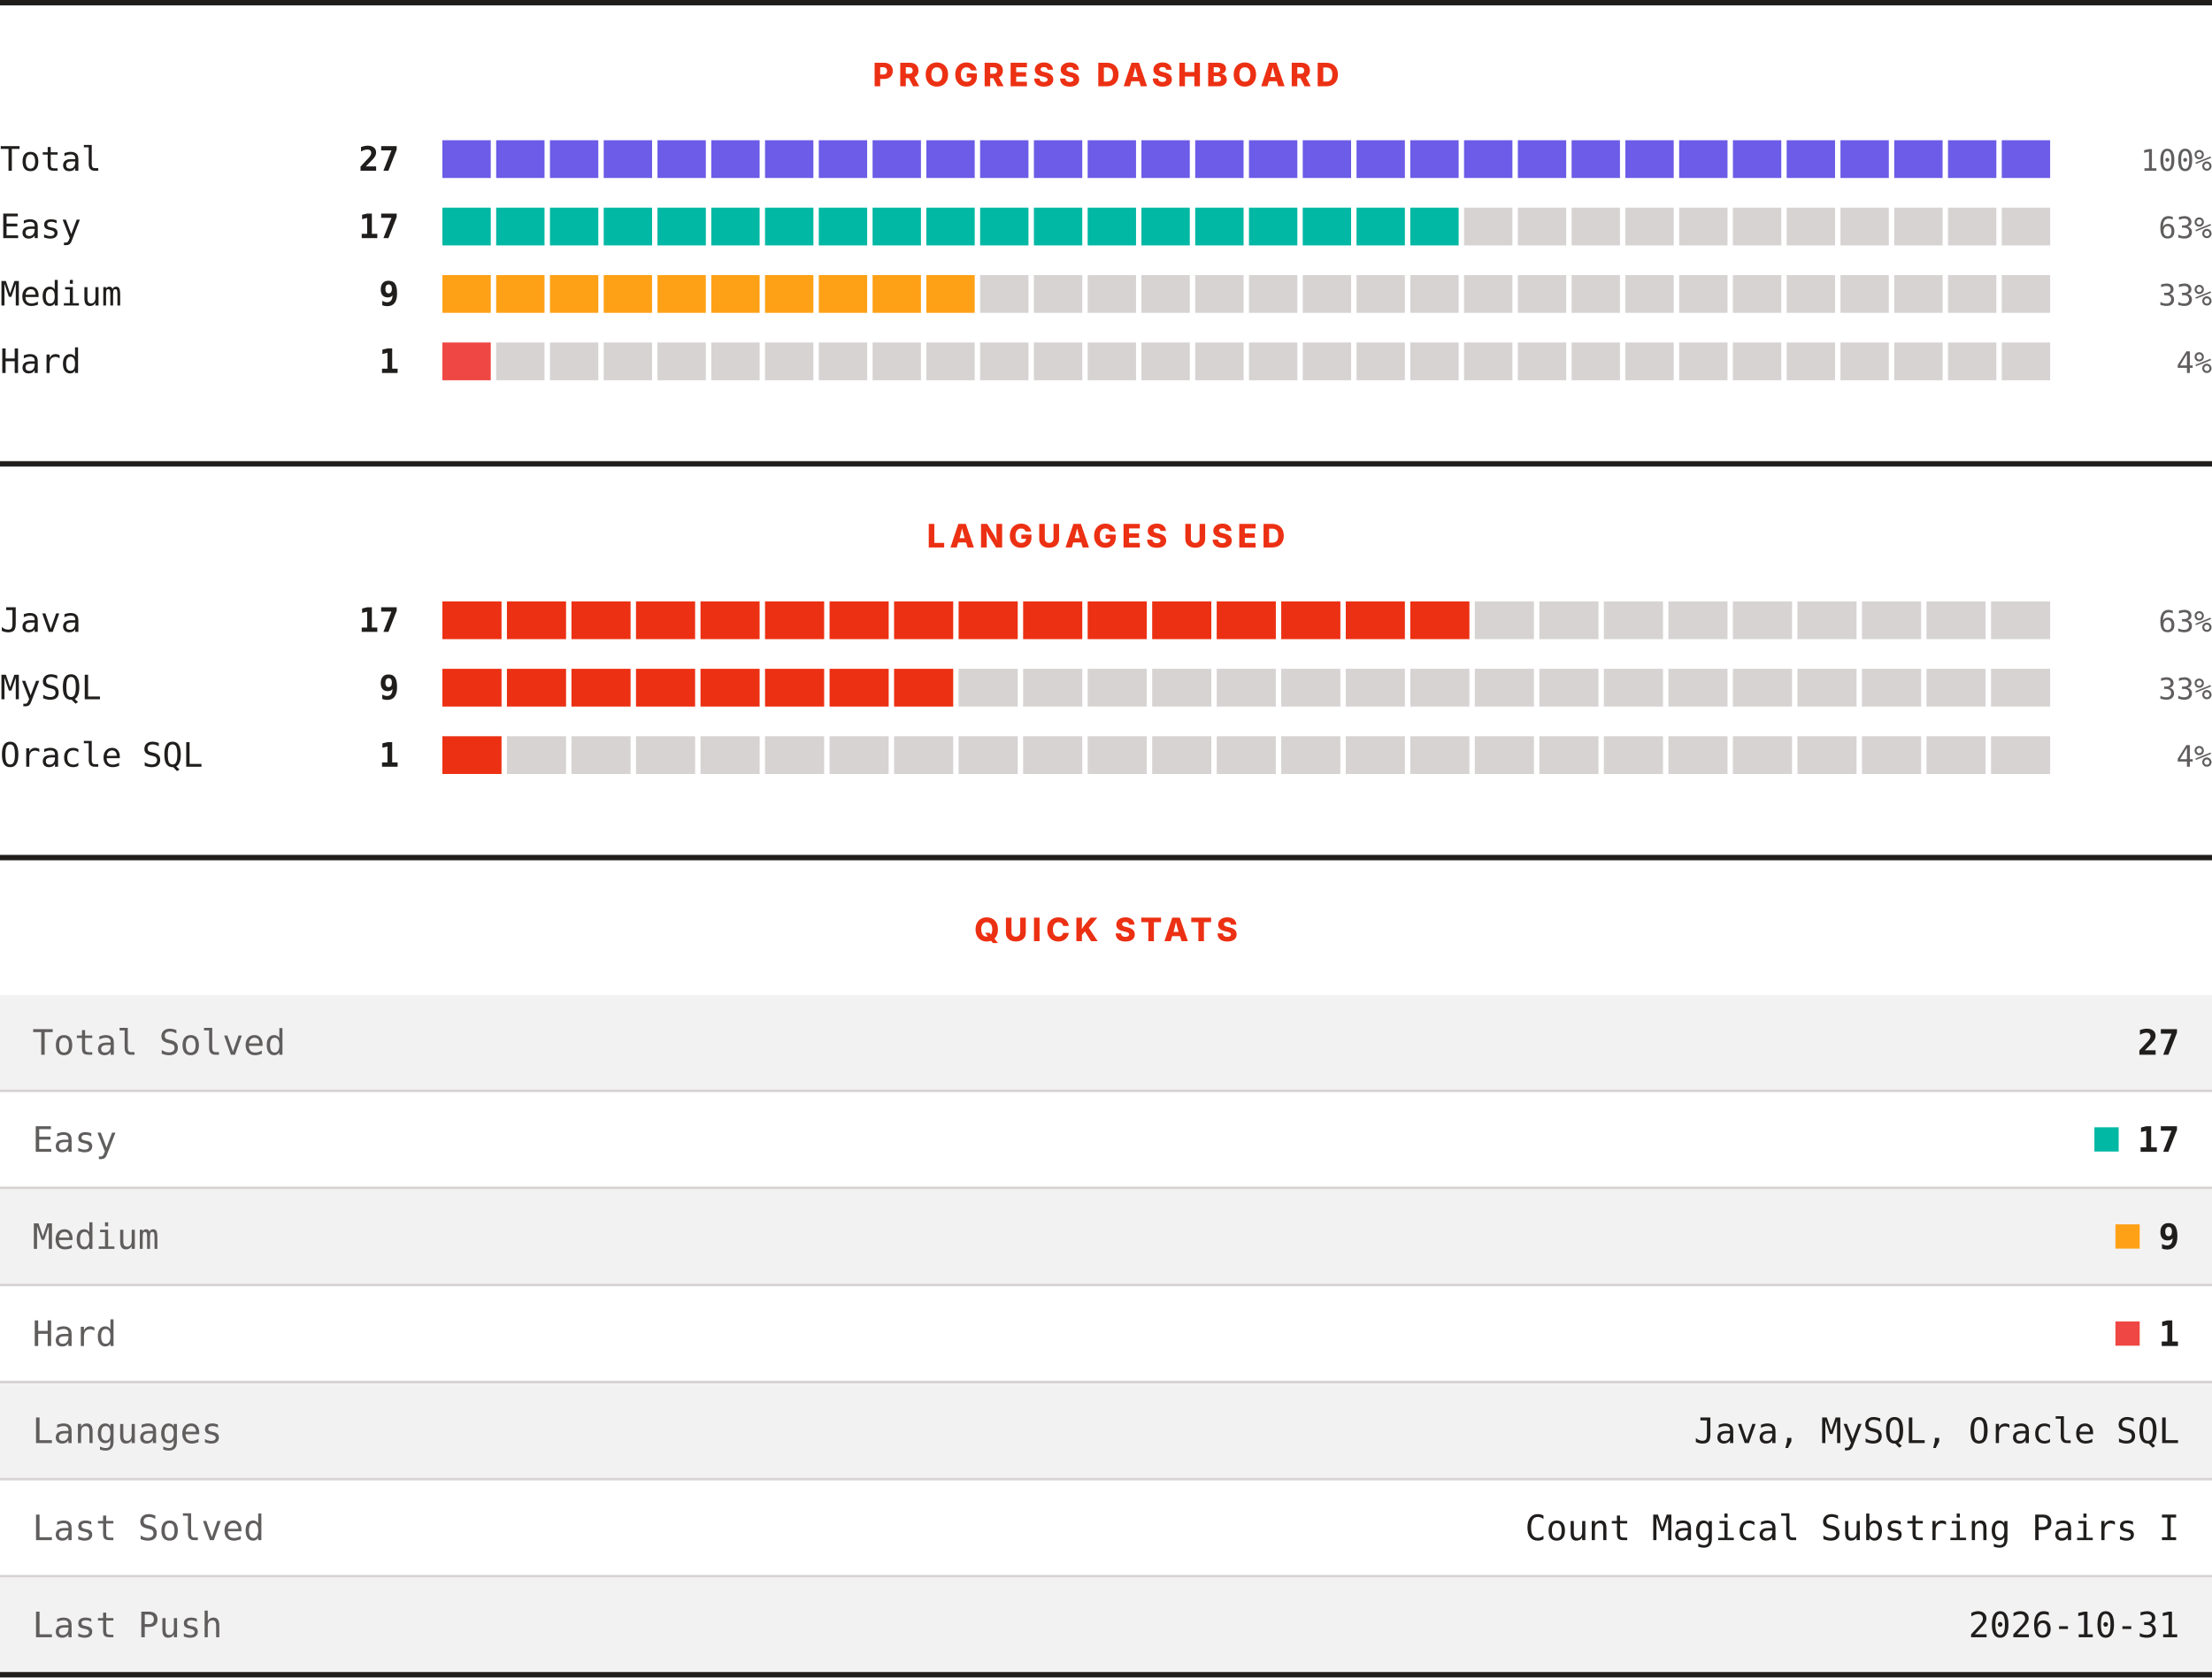
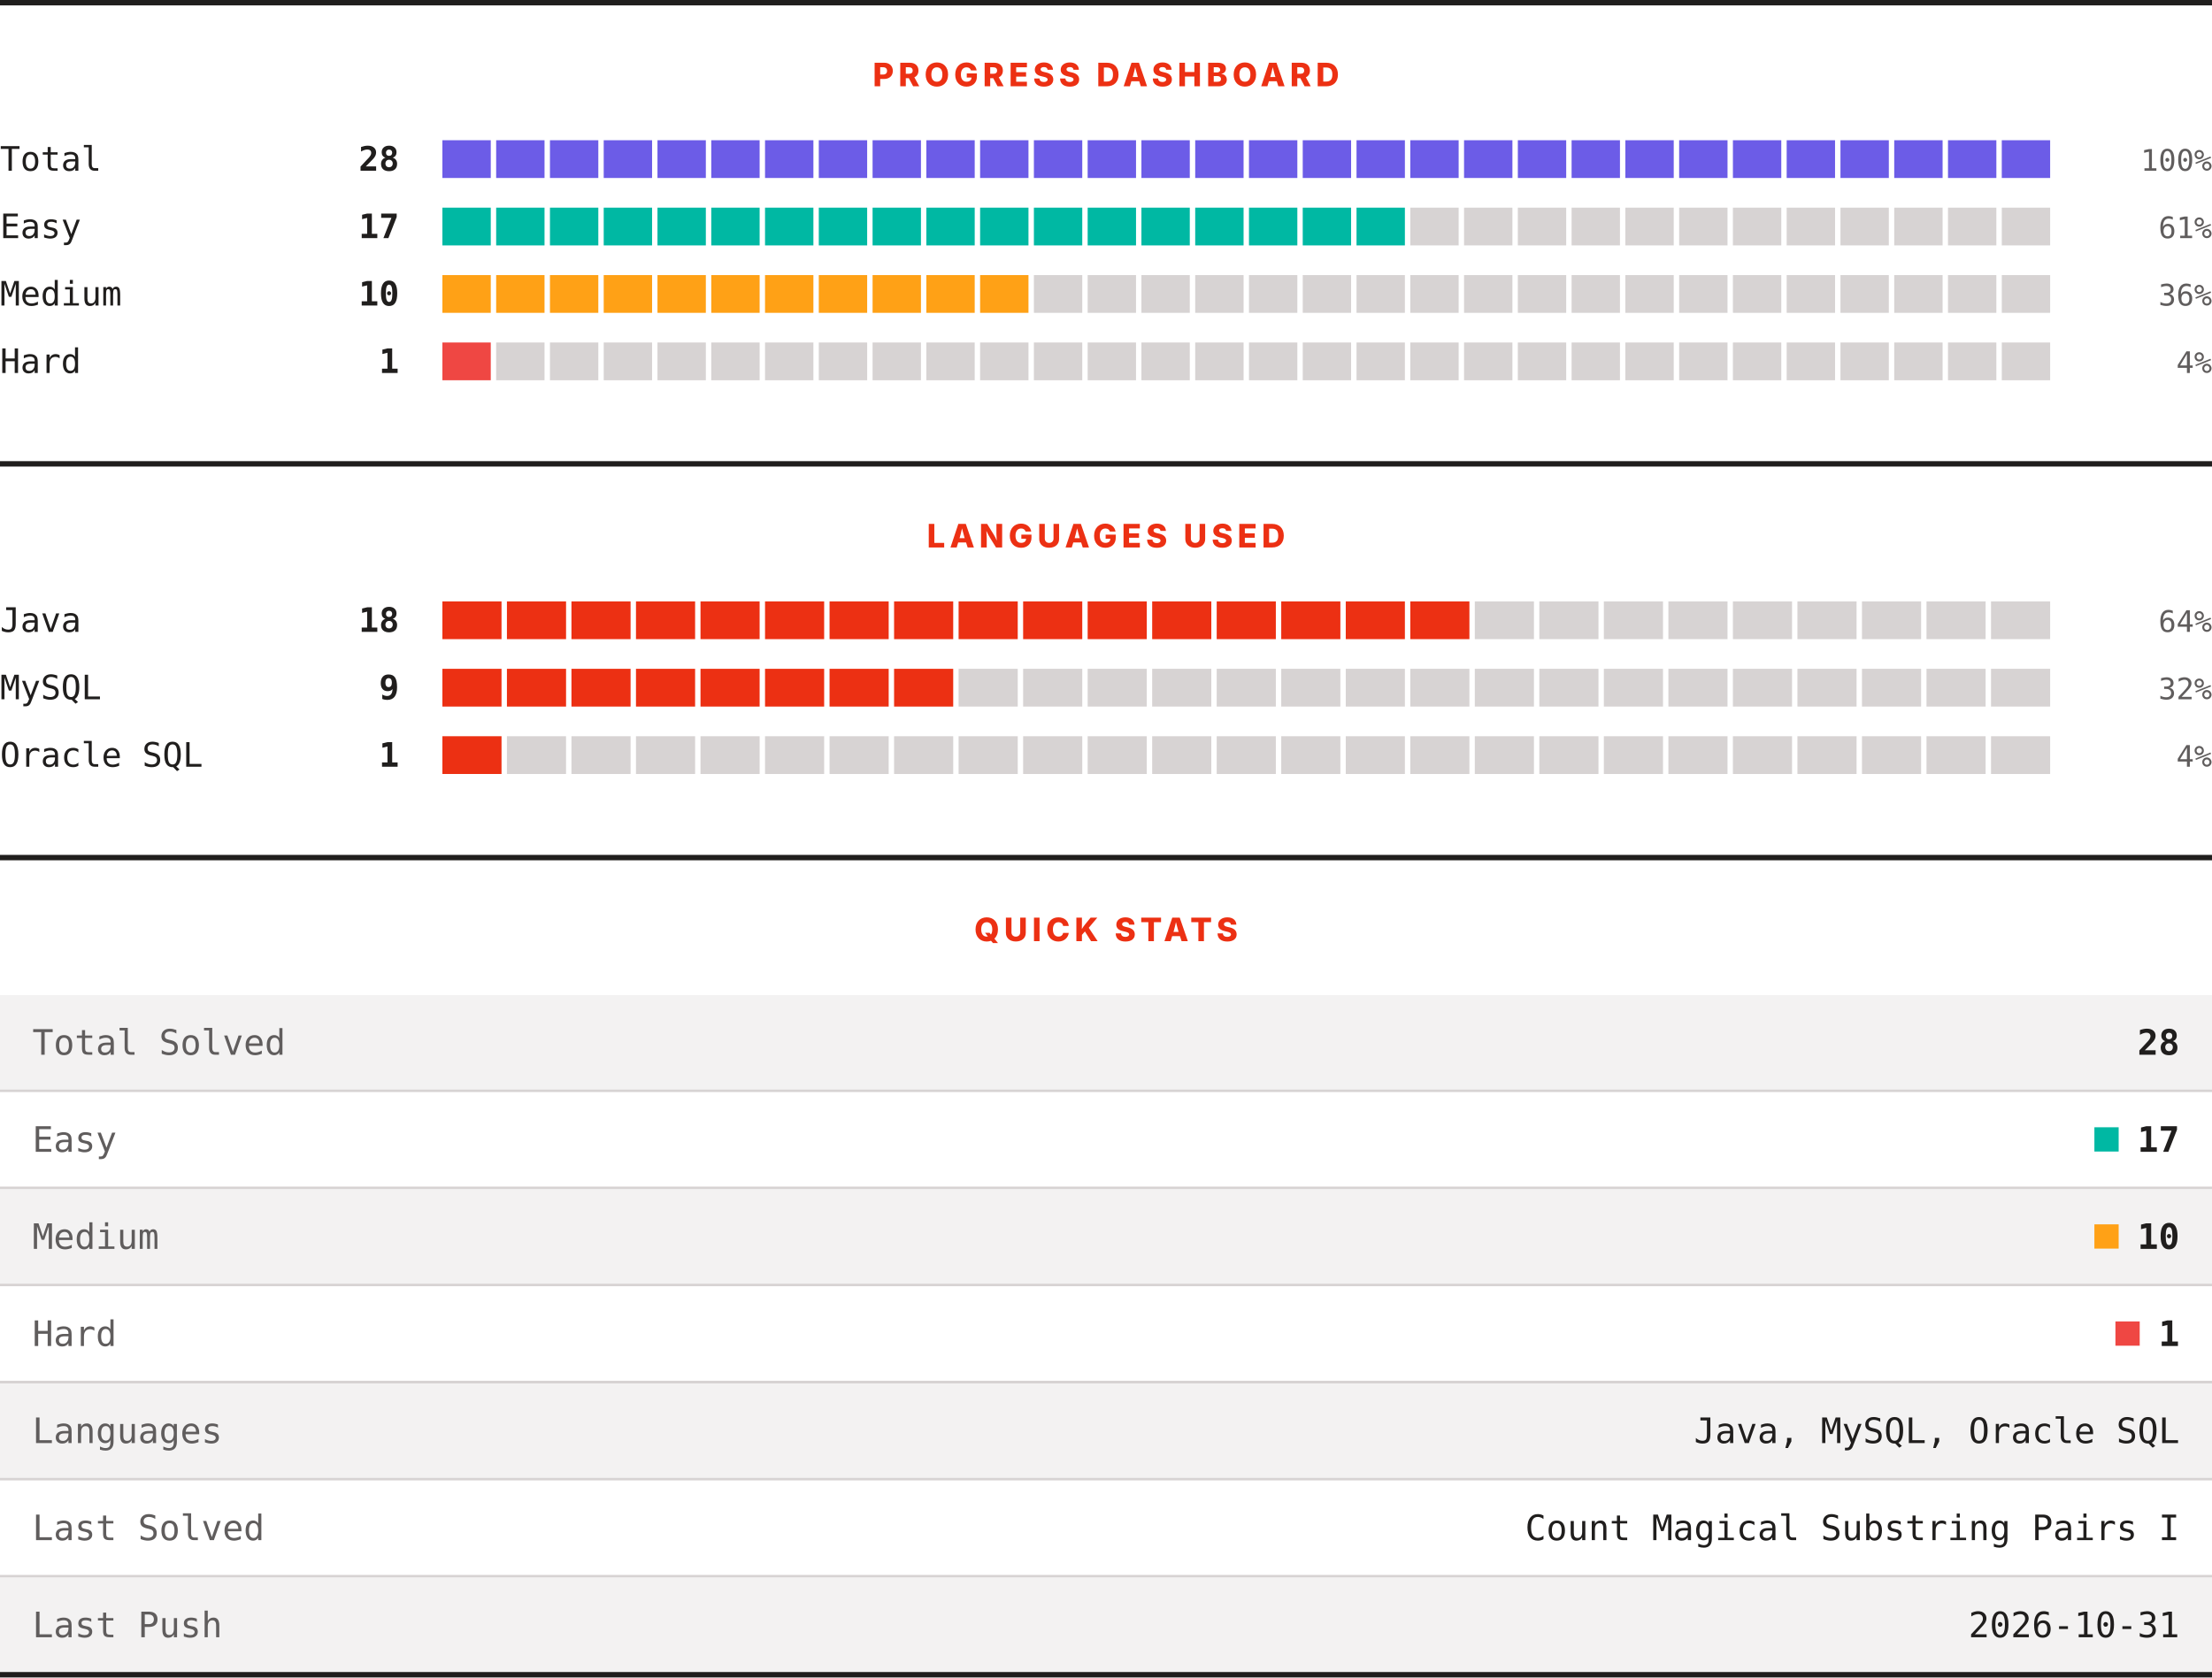
<svg xmlns="http://www.w3.org/2000/svg" width="820" height="622" viewBox="0 0 820 622" role="img" aria-label="LeetCode progress, languages and quick stats">
  <rect width="820" height="622" fill="#ffffff" />
  <rect x="0" y="0" width="820" height="2" fill="#201e1d" />
  <text x="410" y="32" text-anchor="middle" font-family="Archivo, system-ui, -apple-system, Segoe UI, sans-serif" font-size="12" font-weight="800" letter-spacing="1.68" fill="#ec3013">PROGRESS DASHBOARD</text>
  <text x="0" y="63.3" font-family="ui-monospace, SFMono-Regular, Menlo, Consolas, monospace" font-size="12.5" fill="#201e1d">Total</text>
-   <text x="148" y="63.3" text-anchor="end" font-family="ui-monospace, SFMono-Regular, Menlo, Consolas, monospace" font-size="12.5" font-weight="700" fill="#201e1d">27</text>
+   <text x="148" y="63.3" text-anchor="end" font-family="ui-monospace, SFMono-Regular, Menlo, Consolas, monospace" font-size="12.5" font-weight="700" fill="#201e1d">28</text>
  <rect x="164.00" y="52" width="17.93" height="14" fill="#6c5ce7" />
  <rect x="183.93" y="52" width="17.93" height="14" fill="#6c5ce7" />
  <rect x="203.87" y="52" width="17.93" height="14" fill="#6c5ce7" />
  <rect x="223.80" y="52" width="17.93" height="14" fill="#6c5ce7" />
  <rect x="243.73" y="52" width="17.93" height="14" fill="#6c5ce7" />
  <rect x="263.67" y="52" width="17.93" height="14" fill="#6c5ce7" />
  <rect x="283.60" y="52" width="17.93" height="14" fill="#6c5ce7" />
  <rect x="303.53" y="52" width="17.93" height="14" fill="#6c5ce7" />
  <rect x="323.47" y="52" width="17.93" height="14" fill="#6c5ce7" />
  <rect x="343.40" y="52" width="17.93" height="14" fill="#6c5ce7" />
  <rect x="363.33" y="52" width="17.93" height="14" fill="#6c5ce7" />
  <rect x="383.27" y="52" width="17.93" height="14" fill="#6c5ce7" />
  <rect x="403.20" y="52" width="17.93" height="14" fill="#6c5ce7" />
  <rect x="423.13" y="52" width="17.93" height="14" fill="#6c5ce7" />
  <rect x="443.07" y="52" width="17.93" height="14" fill="#6c5ce7" />
  <rect x="463.00" y="52" width="17.93" height="14" fill="#6c5ce7" />
  <rect x="482.93" y="52" width="17.93" height="14" fill="#6c5ce7" />
  <rect x="502.87" y="52" width="17.93" height="14" fill="#6c5ce7" />
  <rect x="522.80" y="52" width="17.93" height="14" fill="#6c5ce7" />
  <rect x="542.73" y="52" width="17.93" height="14" fill="#6c5ce7" />
  <rect x="562.67" y="52" width="17.93" height="14" fill="#6c5ce7" />
  <rect x="582.60" y="52" width="17.93" height="14" fill="#6c5ce7" />
  <rect x="602.53" y="52" width="17.93" height="14" fill="#6c5ce7" />
  <rect x="622.47" y="52" width="17.93" height="14" fill="#6c5ce7" />
  <rect x="642.40" y="52" width="17.93" height="14" fill="#6c5ce7" />
  <rect x="662.33" y="52" width="17.93" height="14" fill="#6c5ce7" />
  <rect x="682.27" y="52" width="17.93" height="14" fill="#6c5ce7" />
  <rect x="702.20" y="52" width="17.93" height="14" fill="#6c5ce7" />
  <rect x="722.13" y="52" width="17.93" height="14" fill="#6c5ce7" />
  <rect x="742.07" y="52" width="17.93" height="14" fill="#6c5ce7" />
  <text x="820" y="63.3" text-anchor="end" font-family="ui-monospace, SFMono-Regular, Menlo, Consolas, monospace" font-size="11" fill="#605d5d">100%</text>
  <text x="0" y="88.3" font-family="ui-monospace, SFMono-Regular, Menlo, Consolas, monospace" font-size="12.5" fill="#201e1d">Easy</text>
  <text x="148" y="88.3" text-anchor="end" font-family="ui-monospace, SFMono-Regular, Menlo, Consolas, monospace" font-size="12.5" font-weight="700" fill="#201e1d">17</text>
  <rect x="164.00" y="77" width="17.93" height="14" fill="#00b8a3" />
  <rect x="183.93" y="77" width="17.93" height="14" fill="#00b8a3" />
  <rect x="203.87" y="77" width="17.93" height="14" fill="#00b8a3" />
  <rect x="223.80" y="77" width="17.93" height="14" fill="#00b8a3" />
  <rect x="243.73" y="77" width="17.93" height="14" fill="#00b8a3" />
  <rect x="263.67" y="77" width="17.93" height="14" fill="#00b8a3" />
  <rect x="283.60" y="77" width="17.93" height="14" fill="#00b8a3" />
  <rect x="303.53" y="77" width="17.93" height="14" fill="#00b8a3" />
  <rect x="323.47" y="77" width="17.93" height="14" fill="#00b8a3" />
  <rect x="343.40" y="77" width="17.93" height="14" fill="#00b8a3" />
  <rect x="363.33" y="77" width="17.93" height="14" fill="#00b8a3" />
  <rect x="383.27" y="77" width="17.93" height="14" fill="#00b8a3" />
  <rect x="403.20" y="77" width="17.93" height="14" fill="#00b8a3" />
  <rect x="423.13" y="77" width="17.93" height="14" fill="#00b8a3" />
  <rect x="443.07" y="77" width="17.93" height="14" fill="#00b8a3" />
  <rect x="463.00" y="77" width="17.93" height="14" fill="#00b8a3" />
  <rect x="482.93" y="77" width="17.93" height="14" fill="#00b8a3" />
  <rect x="502.87" y="77" width="17.93" height="14" fill="#00b8a3" />
-   <rect x="522.80" y="77" width="17.93" height="14" fill="#00b8a3" />
+   <rect x="522.80" y="77" width="17.93" height="14" fill="#d7d3d3" />
  <rect x="542.73" y="77" width="17.93" height="14" fill="#d7d3d3" />
  <rect x="562.67" y="77" width="17.93" height="14" fill="#d7d3d3" />
  <rect x="582.60" y="77" width="17.93" height="14" fill="#d7d3d3" />
  <rect x="602.53" y="77" width="17.93" height="14" fill="#d7d3d3" />
  <rect x="622.47" y="77" width="17.93" height="14" fill="#d7d3d3" />
  <rect x="642.40" y="77" width="17.93" height="14" fill="#d7d3d3" />
  <rect x="662.33" y="77" width="17.93" height="14" fill="#d7d3d3" />
  <rect x="682.27" y="77" width="17.93" height="14" fill="#d7d3d3" />
  <rect x="702.20" y="77" width="17.93" height="14" fill="#d7d3d3" />
  <rect x="722.13" y="77" width="17.93" height="14" fill="#d7d3d3" />
  <rect x="742.07" y="77" width="17.93" height="14" fill="#d7d3d3" />
-   <text x="820" y="88.3" text-anchor="end" font-family="ui-monospace, SFMono-Regular, Menlo, Consolas, monospace" font-size="11" fill="#605d5d">63%</text>
+   <text x="820" y="88.3" text-anchor="end" font-family="ui-monospace, SFMono-Regular, Menlo, Consolas, monospace" font-size="11" fill="#605d5d">61%</text>
  <text x="0" y="113.3" font-family="ui-monospace, SFMono-Regular, Menlo, Consolas, monospace" font-size="12.5" fill="#201e1d">Medium</text>
-   <text x="148" y="113.3" text-anchor="end" font-family="ui-monospace, SFMono-Regular, Menlo, Consolas, monospace" font-size="12.5" font-weight="700" fill="#201e1d">9</text>
+   <text x="148" y="113.3" text-anchor="end" font-family="ui-monospace, SFMono-Regular, Menlo, Consolas, monospace" font-size="12.5" font-weight="700" fill="#201e1d">10</text>
  <rect x="164.00" y="102" width="17.93" height="14" fill="#ffa116" />
  <rect x="183.93" y="102" width="17.93" height="14" fill="#ffa116" />
  <rect x="203.87" y="102" width="17.93" height="14" fill="#ffa116" />
  <rect x="223.80" y="102" width="17.93" height="14" fill="#ffa116" />
  <rect x="243.73" y="102" width="17.93" height="14" fill="#ffa116" />
  <rect x="263.67" y="102" width="17.93" height="14" fill="#ffa116" />
  <rect x="283.60" y="102" width="17.93" height="14" fill="#ffa116" />
  <rect x="303.53" y="102" width="17.93" height="14" fill="#ffa116" />
  <rect x="323.47" y="102" width="17.93" height="14" fill="#ffa116" />
  <rect x="343.40" y="102" width="17.93" height="14" fill="#ffa116" />
-   <rect x="363.33" y="102" width="17.93" height="14" fill="#d7d3d3" />
+   <rect x="363.33" y="102" width="17.93" height="14" fill="#ffa116" />
  <rect x="383.27" y="102" width="17.93" height="14" fill="#d7d3d3" />
  <rect x="403.20" y="102" width="17.93" height="14" fill="#d7d3d3" />
  <rect x="423.13" y="102" width="17.93" height="14" fill="#d7d3d3" />
  <rect x="443.07" y="102" width="17.93" height="14" fill="#d7d3d3" />
  <rect x="463.00" y="102" width="17.93" height="14" fill="#d7d3d3" />
  <rect x="482.93" y="102" width="17.93" height="14" fill="#d7d3d3" />
  <rect x="502.87" y="102" width="17.93" height="14" fill="#d7d3d3" />
  <rect x="522.80" y="102" width="17.93" height="14" fill="#d7d3d3" />
  <rect x="542.73" y="102" width="17.93" height="14" fill="#d7d3d3" />
  <rect x="562.67" y="102" width="17.93" height="14" fill="#d7d3d3" />
  <rect x="582.60" y="102" width="17.93" height="14" fill="#d7d3d3" />
  <rect x="602.53" y="102" width="17.93" height="14" fill="#d7d3d3" />
  <rect x="622.47" y="102" width="17.93" height="14" fill="#d7d3d3" />
  <rect x="642.40" y="102" width="17.93" height="14" fill="#d7d3d3" />
  <rect x="662.33" y="102" width="17.93" height="14" fill="#d7d3d3" />
  <rect x="682.27" y="102" width="17.93" height="14" fill="#d7d3d3" />
  <rect x="702.20" y="102" width="17.93" height="14" fill="#d7d3d3" />
  <rect x="722.13" y="102" width="17.93" height="14" fill="#d7d3d3" />
  <rect x="742.07" y="102" width="17.93" height="14" fill="#d7d3d3" />
-   <text x="820" y="113.3" text-anchor="end" font-family="ui-monospace, SFMono-Regular, Menlo, Consolas, monospace" font-size="11" fill="#605d5d">33%</text>
+   <text x="820" y="113.3" text-anchor="end" font-family="ui-monospace, SFMono-Regular, Menlo, Consolas, monospace" font-size="11" fill="#605d5d">36%</text>
  <text x="0" y="138.3" font-family="ui-monospace, SFMono-Regular, Menlo, Consolas, monospace" font-size="12.5" fill="#201e1d">Hard</text>
  <text x="148" y="138.3" text-anchor="end" font-family="ui-monospace, SFMono-Regular, Menlo, Consolas, monospace" font-size="12.5" font-weight="700" fill="#201e1d">1</text>
  <rect x="164.00" y="127" width="17.93" height="14" fill="#ef4743" />
  <rect x="183.93" y="127" width="17.93" height="14" fill="#d7d3d3" />
  <rect x="203.87" y="127" width="17.93" height="14" fill="#d7d3d3" />
  <rect x="223.80" y="127" width="17.93" height="14" fill="#d7d3d3" />
  <rect x="243.73" y="127" width="17.93" height="14" fill="#d7d3d3" />
  <rect x="263.67" y="127" width="17.93" height="14" fill="#d7d3d3" />
  <rect x="283.60" y="127" width="17.93" height="14" fill="#d7d3d3" />
  <rect x="303.53" y="127" width="17.93" height="14" fill="#d7d3d3" />
  <rect x="323.47" y="127" width="17.93" height="14" fill="#d7d3d3" />
  <rect x="343.40" y="127" width="17.93" height="14" fill="#d7d3d3" />
  <rect x="363.33" y="127" width="17.93" height="14" fill="#d7d3d3" />
  <rect x="383.27" y="127" width="17.93" height="14" fill="#d7d3d3" />
  <rect x="403.20" y="127" width="17.93" height="14" fill="#d7d3d3" />
  <rect x="423.13" y="127" width="17.93" height="14" fill="#d7d3d3" />
  <rect x="443.07" y="127" width="17.93" height="14" fill="#d7d3d3" />
  <rect x="463.00" y="127" width="17.93" height="14" fill="#d7d3d3" />
  <rect x="482.93" y="127" width="17.93" height="14" fill="#d7d3d3" />
  <rect x="502.87" y="127" width="17.93" height="14" fill="#d7d3d3" />
  <rect x="522.80" y="127" width="17.93" height="14" fill="#d7d3d3" />
  <rect x="542.73" y="127" width="17.93" height="14" fill="#d7d3d3" />
  <rect x="562.67" y="127" width="17.93" height="14" fill="#d7d3d3" />
  <rect x="582.60" y="127" width="17.93" height="14" fill="#d7d3d3" />
  <rect x="602.53" y="127" width="17.93" height="14" fill="#d7d3d3" />
  <rect x="622.47" y="127" width="17.93" height="14" fill="#d7d3d3" />
  <rect x="642.40" y="127" width="17.93" height="14" fill="#d7d3d3" />
  <rect x="662.33" y="127" width="17.93" height="14" fill="#d7d3d3" />
  <rect x="682.27" y="127" width="17.93" height="14" fill="#d7d3d3" />
  <rect x="702.20" y="127" width="17.93" height="14" fill="#d7d3d3" />
  <rect x="722.13" y="127" width="17.93" height="14" fill="#d7d3d3" />
  <rect x="742.07" y="127" width="17.93" height="14" fill="#d7d3d3" />
  <text x="820" y="138.3" text-anchor="end" font-family="ui-monospace, SFMono-Regular, Menlo, Consolas, monospace" font-size="11" fill="#605d5d">4%</text>
  <rect x="0" y="171" width="820" height="2" fill="#201e1d" />
  <text x="410" y="203" text-anchor="middle" font-family="Archivo, system-ui, -apple-system, Segoe UI, sans-serif" font-size="12" font-weight="800" letter-spacing="1.68" fill="#ec3013">LANGUAGES USED</text>
  <text x="0" y="234.3" font-family="ui-monospace, SFMono-Regular, Menlo, Consolas, monospace" font-size="12.5" fill="#201e1d">Java</text>
-   <text x="148" y="234.3" text-anchor="end" font-family="ui-monospace, SFMono-Regular, Menlo, Consolas, monospace" font-size="12.5" font-weight="700" fill="#201e1d">17</text>
+   <text x="148" y="234.3" text-anchor="end" font-family="ui-monospace, SFMono-Regular, Menlo, Consolas, monospace" font-size="12.5" font-weight="700" fill="#201e1d">18</text>
  <rect x="164.00" y="223" width="21.92" height="14" fill="#ec3013" />
  <rect x="187.92" y="223" width="21.92" height="14" fill="#ec3013" />
  <rect x="211.84" y="223" width="21.92" height="14" fill="#ec3013" />
  <rect x="235.76" y="223" width="21.92" height="14" fill="#ec3013" />
  <rect x="259.68" y="223" width="21.92" height="14" fill="#ec3013" />
  <rect x="283.60" y="223" width="21.92" height="14" fill="#ec3013" />
  <rect x="307.52" y="223" width="21.92" height="14" fill="#ec3013" />
  <rect x="331.44" y="223" width="21.92" height="14" fill="#ec3013" />
  <rect x="355.36" y="223" width="21.92" height="14" fill="#ec3013" />
  <rect x="379.28" y="223" width="21.92" height="14" fill="#ec3013" />
  <rect x="403.20" y="223" width="21.92" height="14" fill="#ec3013" />
  <rect x="427.12" y="223" width="21.92" height="14" fill="#ec3013" />
  <rect x="451.04" y="223" width="21.92" height="14" fill="#ec3013" />
  <rect x="474.96" y="223" width="21.92" height="14" fill="#ec3013" />
  <rect x="498.88" y="223" width="21.92" height="14" fill="#ec3013" />
  <rect x="522.80" y="223" width="21.92" height="14" fill="#ec3013" />
  <rect x="546.72" y="223" width="21.92" height="14" fill="#d7d3d3" />
  <rect x="570.64" y="223" width="21.92" height="14" fill="#d7d3d3" />
  <rect x="594.56" y="223" width="21.92" height="14" fill="#d7d3d3" />
  <rect x="618.48" y="223" width="21.92" height="14" fill="#d7d3d3" />
  <rect x="642.40" y="223" width="21.92" height="14" fill="#d7d3d3" />
  <rect x="666.32" y="223" width="21.92" height="14" fill="#d7d3d3" />
  <rect x="690.24" y="223" width="21.92" height="14" fill="#d7d3d3" />
  <rect x="714.16" y="223" width="21.92" height="14" fill="#d7d3d3" />
  <rect x="738.08" y="223" width="21.92" height="14" fill="#d7d3d3" />
-   <text x="820" y="234.3" text-anchor="end" font-family="ui-monospace, SFMono-Regular, Menlo, Consolas, monospace" font-size="11" fill="#605d5d">63%</text>
+   <text x="820" y="234.3" text-anchor="end" font-family="ui-monospace, SFMono-Regular, Menlo, Consolas, monospace" font-size="11" fill="#605d5d">64%</text>
  <text x="0" y="259.3" font-family="ui-monospace, SFMono-Regular, Menlo, Consolas, monospace" font-size="12.5" fill="#201e1d">MySQL</text>
  <text x="148" y="259.3" text-anchor="end" font-family="ui-monospace, SFMono-Regular, Menlo, Consolas, monospace" font-size="12.5" font-weight="700" fill="#201e1d">9</text>
  <rect x="164.00" y="248" width="21.92" height="14" fill="#ec3013" />
  <rect x="187.92" y="248" width="21.92" height="14" fill="#ec3013" />
  <rect x="211.84" y="248" width="21.92" height="14" fill="#ec3013" />
  <rect x="235.76" y="248" width="21.92" height="14" fill="#ec3013" />
  <rect x="259.68" y="248" width="21.92" height="14" fill="#ec3013" />
  <rect x="283.60" y="248" width="21.92" height="14" fill="#ec3013" />
  <rect x="307.52" y="248" width="21.92" height="14" fill="#ec3013" />
  <rect x="331.44" y="248" width="21.92" height="14" fill="#ec3013" />
  <rect x="355.36" y="248" width="21.92" height="14" fill="#d7d3d3" />
  <rect x="379.28" y="248" width="21.92" height="14" fill="#d7d3d3" />
  <rect x="403.20" y="248" width="21.92" height="14" fill="#d7d3d3" />
  <rect x="427.12" y="248" width="21.92" height="14" fill="#d7d3d3" />
  <rect x="451.04" y="248" width="21.92" height="14" fill="#d7d3d3" />
  <rect x="474.96" y="248" width="21.92" height="14" fill="#d7d3d3" />
  <rect x="498.88" y="248" width="21.92" height="14" fill="#d7d3d3" />
  <rect x="522.80" y="248" width="21.92" height="14" fill="#d7d3d3" />
  <rect x="546.72" y="248" width="21.92" height="14" fill="#d7d3d3" />
  <rect x="570.64" y="248" width="21.92" height="14" fill="#d7d3d3" />
  <rect x="594.56" y="248" width="21.92" height="14" fill="#d7d3d3" />
  <rect x="618.48" y="248" width="21.92" height="14" fill="#d7d3d3" />
  <rect x="642.40" y="248" width="21.92" height="14" fill="#d7d3d3" />
  <rect x="666.32" y="248" width="21.92" height="14" fill="#d7d3d3" />
  <rect x="690.24" y="248" width="21.92" height="14" fill="#d7d3d3" />
  <rect x="714.16" y="248" width="21.92" height="14" fill="#d7d3d3" />
  <rect x="738.08" y="248" width="21.92" height="14" fill="#d7d3d3" />
-   <text x="820" y="259.3" text-anchor="end" font-family="ui-monospace, SFMono-Regular, Menlo, Consolas, monospace" font-size="11" fill="#605d5d">33%</text>
+   <text x="820" y="259.3" text-anchor="end" font-family="ui-monospace, SFMono-Regular, Menlo, Consolas, monospace" font-size="11" fill="#605d5d">32%</text>
  <text x="0" y="284.3" font-family="ui-monospace, SFMono-Regular, Menlo, Consolas, monospace" font-size="12.5" fill="#201e1d">Oracle SQL</text>
  <text x="148" y="284.3" text-anchor="end" font-family="ui-monospace, SFMono-Regular, Menlo, Consolas, monospace" font-size="12.5" font-weight="700" fill="#201e1d">1</text>
  <rect x="164.00" y="273" width="21.92" height="14" fill="#ec3013" />
  <rect x="187.92" y="273" width="21.92" height="14" fill="#d7d3d3" />
  <rect x="211.84" y="273" width="21.92" height="14" fill="#d7d3d3" />
  <rect x="235.76" y="273" width="21.92" height="14" fill="#d7d3d3" />
  <rect x="259.68" y="273" width="21.92" height="14" fill="#d7d3d3" />
  <rect x="283.60" y="273" width="21.92" height="14" fill="#d7d3d3" />
  <rect x="307.52" y="273" width="21.92" height="14" fill="#d7d3d3" />
  <rect x="331.44" y="273" width="21.92" height="14" fill="#d7d3d3" />
  <rect x="355.36" y="273" width="21.92" height="14" fill="#d7d3d3" />
  <rect x="379.28" y="273" width="21.92" height="14" fill="#d7d3d3" />
  <rect x="403.20" y="273" width="21.92" height="14" fill="#d7d3d3" />
  <rect x="427.12" y="273" width="21.92" height="14" fill="#d7d3d3" />
  <rect x="451.04" y="273" width="21.92" height="14" fill="#d7d3d3" />
  <rect x="474.96" y="273" width="21.92" height="14" fill="#d7d3d3" />
  <rect x="498.88" y="273" width="21.92" height="14" fill="#d7d3d3" />
  <rect x="522.80" y="273" width="21.92" height="14" fill="#d7d3d3" />
  <rect x="546.72" y="273" width="21.92" height="14" fill="#d7d3d3" />
  <rect x="570.64" y="273" width="21.92" height="14" fill="#d7d3d3" />
  <rect x="594.56" y="273" width="21.92" height="14" fill="#d7d3d3" />
  <rect x="618.48" y="273" width="21.92" height="14" fill="#d7d3d3" />
  <rect x="642.40" y="273" width="21.92" height="14" fill="#d7d3d3" />
  <rect x="666.32" y="273" width="21.92" height="14" fill="#d7d3d3" />
  <rect x="690.24" y="273" width="21.92" height="14" fill="#d7d3d3" />
  <rect x="714.16" y="273" width="21.92" height="14" fill="#d7d3d3" />
  <rect x="738.08" y="273" width="21.92" height="14" fill="#d7d3d3" />
  <text x="820" y="284.3" text-anchor="end" font-family="ui-monospace, SFMono-Regular, Menlo, Consolas, monospace" font-size="11" fill="#605d5d">4%</text>
  <rect x="0" y="317" width="820" height="2" fill="#201e1d" />
  <text x="410" y="349" text-anchor="middle" font-family="Archivo, system-ui, -apple-system, Segoe UI, sans-serif" font-size="12" font-weight="800" letter-spacing="1.68" fill="#ec3013">QUICK STATS</text>
  <rect x="0" y="369" width="820" height="35" fill="#f3f2f2" />
  <text x="12" y="391.1" font-family="ui-monospace, SFMono-Regular, Menlo, Consolas, monospace" font-size="13" fill="#605d5d">Total Solved</text>
-   <text x="808" y="391.1" text-anchor="end" font-family="ui-monospace, SFMono-Regular, Menlo, Consolas, monospace" font-size="13" font-weight="700" fill="#201e1d">27</text>
+   <text x="808" y="391.1" text-anchor="end" font-family="ui-monospace, SFMono-Regular, Menlo, Consolas, monospace" font-size="13" font-weight="700" fill="#201e1d">28</text>
  <rect x="0" y="404" width="820" height="1" fill="#d7d3d3" />
  <rect x="0" y="405" width="820" height="35" fill="#ffffff" />
  <text x="12" y="427.1" font-family="ui-monospace, SFMono-Regular, Menlo, Consolas, monospace" font-size="13" fill="#605d5d">Easy</text>
  <rect x="776.4" y="418" width="9" height="9" fill="#00b8a3" />
  <text x="808" y="427.1" text-anchor="end" font-family="ui-monospace, SFMono-Regular, Menlo, Consolas, monospace" font-size="13" font-weight="700" fill="#201e1d">17</text>
  <rect x="0" y="440" width="820" height="1" fill="#d7d3d3" />
  <rect x="0" y="441" width="820" height="35" fill="#f3f2f2" />
  <text x="12" y="463.1" font-family="ui-monospace, SFMono-Regular, Menlo, Consolas, monospace" font-size="13" fill="#605d5d">Medium</text>
-   <rect x="784.2" y="454" width="9" height="9" fill="#ffa116" />
-   <text x="808" y="463.1" text-anchor="end" font-family="ui-monospace, SFMono-Regular, Menlo, Consolas, monospace" font-size="13" font-weight="700" fill="#201e1d">9</text>
+   <rect x="776.4" y="454" width="9" height="9" fill="#ffa116" />
+   <text x="808" y="463.1" text-anchor="end" font-family="ui-monospace, SFMono-Regular, Menlo, Consolas, monospace" font-size="13" font-weight="700" fill="#201e1d">10</text>
  <rect x="0" y="476" width="820" height="1" fill="#d7d3d3" />
  <rect x="0" y="477" width="820" height="35" fill="#ffffff" />
  <text x="12" y="499.1" font-family="ui-monospace, SFMono-Regular, Menlo, Consolas, monospace" font-size="13" fill="#605d5d">Hard</text>
  <rect x="784.2" y="490" width="9" height="9" fill="#ef4743" />
  <text x="808" y="499.1" text-anchor="end" font-family="ui-monospace, SFMono-Regular, Menlo, Consolas, monospace" font-size="13" font-weight="700" fill="#201e1d">1</text>
  <rect x="0" y="512" width="820" height="1" fill="#d7d3d3" />
  <rect x="0" y="513" width="820" height="35" fill="#f3f2f2" />
  <text x="12" y="535.1" font-family="ui-monospace, SFMono-Regular, Menlo, Consolas, monospace" font-size="13" fill="#605d5d">Languages</text>
  <text x="808" y="535.1" text-anchor="end" font-family="ui-monospace, SFMono-Regular, Menlo, Consolas, monospace" font-size="13" fill="#201e1d">Java, MySQL, Oracle SQL</text>
  <rect x="0" y="548" width="820" height="1" fill="#d7d3d3" />
  <rect x="0" y="549" width="820" height="35" fill="#ffffff" />
  <text x="12" y="571.1" font-family="ui-monospace, SFMono-Regular, Menlo, Consolas, monospace" font-size="13" fill="#605d5d">Last Solved</text>
  <text x="808" y="571.1" text-anchor="end" font-family="ui-monospace, SFMono-Regular, Menlo, Consolas, monospace" font-size="13" fill="#201e1d">Count Magical Substring Pairs I</text>
  <rect x="0" y="584" width="820" height="1" fill="#d7d3d3" />
  <rect x="0" y="585" width="820" height="35" fill="#f3f2f2" />
  <text x="12" y="607.1" font-family="ui-monospace, SFMono-Regular, Menlo, Consolas, monospace" font-size="13" fill="#605d5d">Last Push</text>
  <text x="808" y="607.1" text-anchor="end" font-family="ui-monospace, SFMono-Regular, Menlo, Consolas, monospace" font-size="13" fill="#201e1d">2026-10-31</text>
  <rect x="0" y="620" width="820" height="2" fill="#201e1d" />
</svg>
